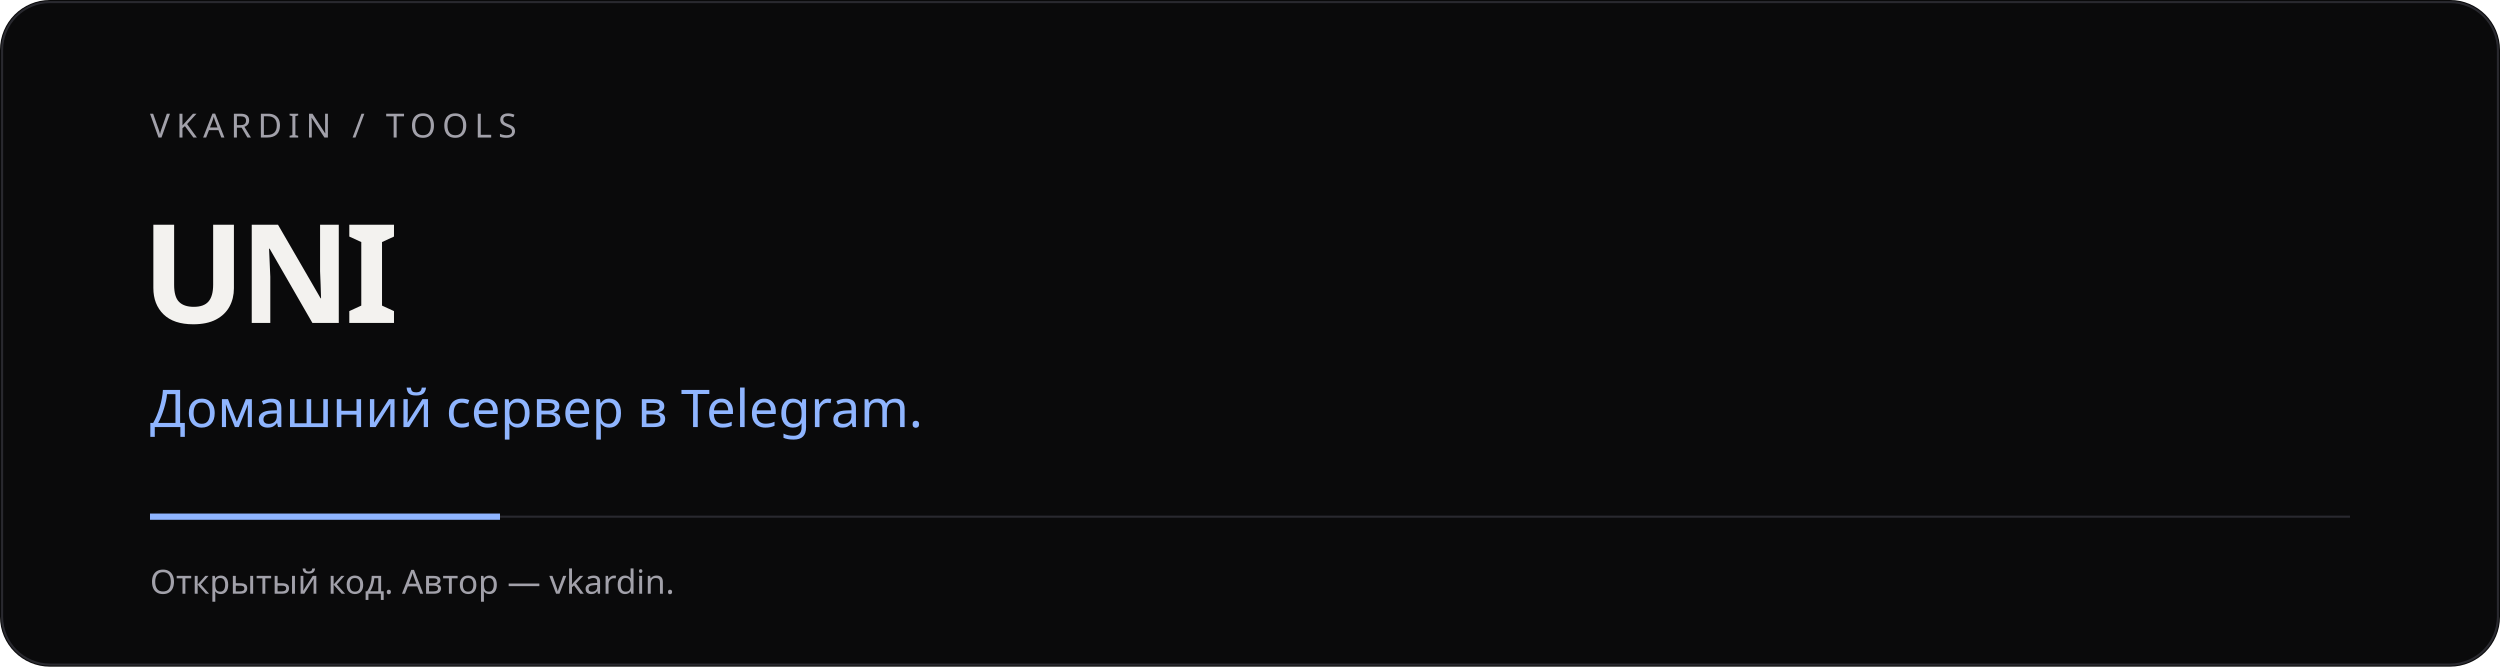
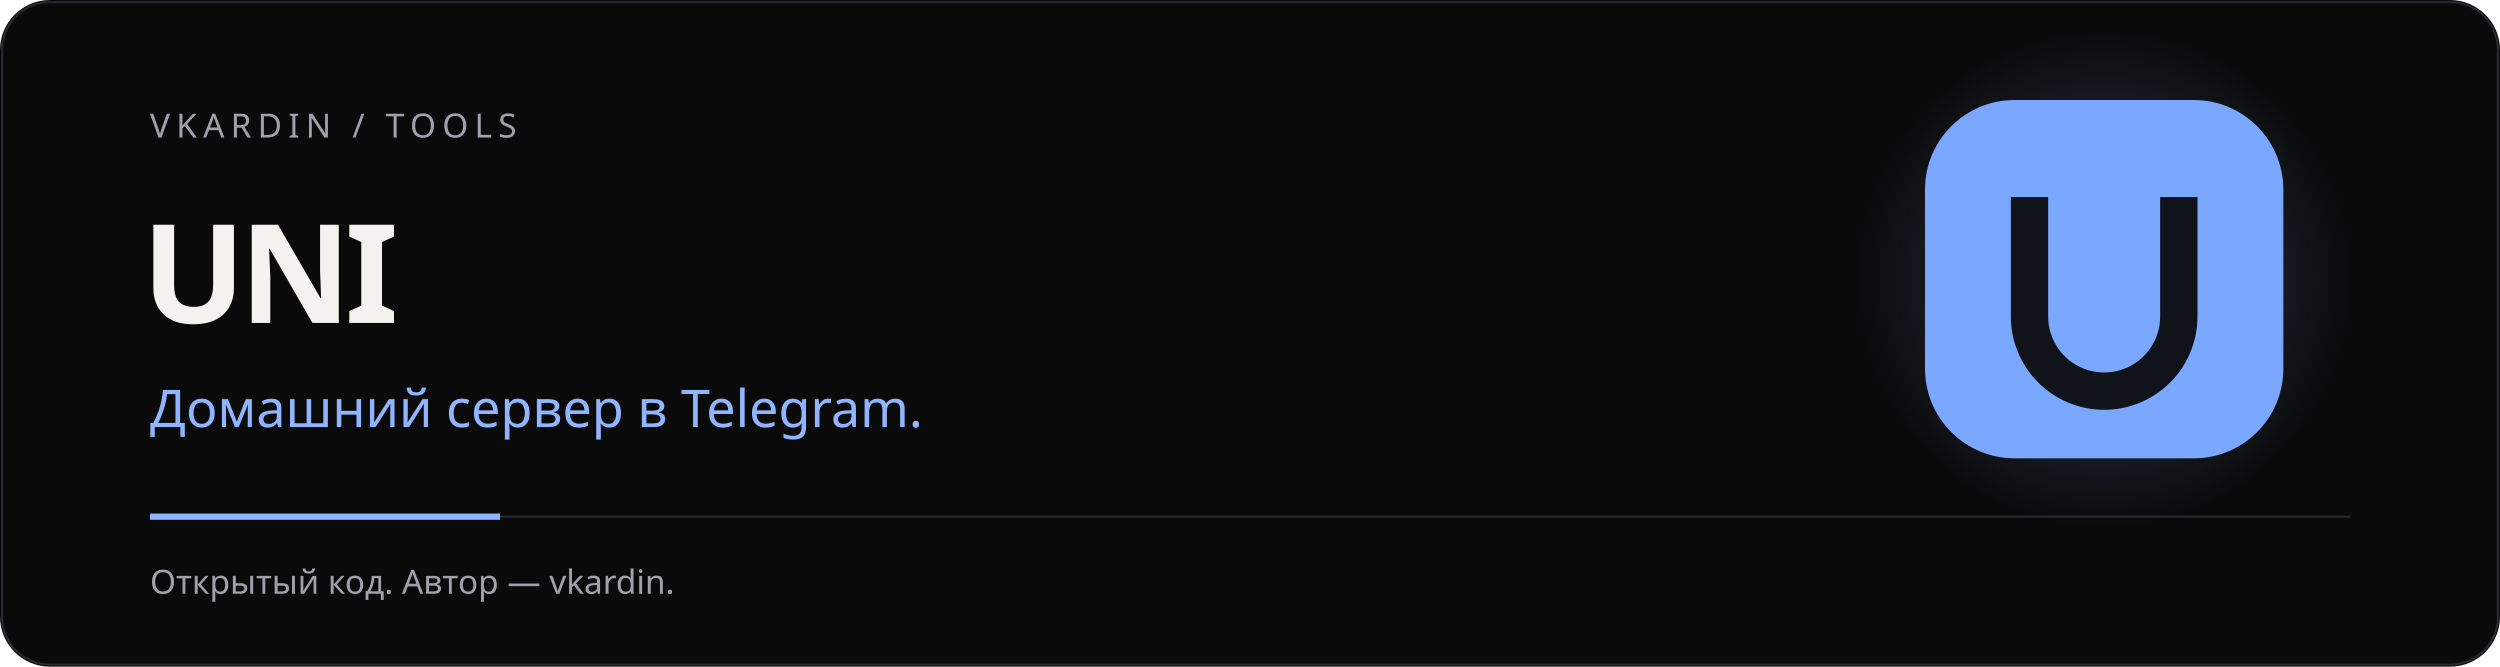
<svg xmlns="http://www.w3.org/2000/svg" width="1200" height="320" viewBox="0 0 1200 320" role="img" aria-label="UNI — vkardin">
  <rect width="1200" height="320" rx="24" fill="#0a0a0b" />
  <rect x="1" y="1" width="1198" height="318" rx="23" fill="none" stroke="#29292f" />
  <path d="M72 248H1128" stroke="#29292f" />
  <path d="M72 248H240" stroke="#8fb5ff" stroke-width="3" />
  <text x="72" y="66" fill="#a2a1aa" font-family="system-ui,sans-serif" font-size="16" letter-spacing="3">VKARDIN / TOOLS</text>
  <text x="68" y="155" fill="#f3f2ef" font-family="system-ui,sans-serif" font-size="66" font-weight="750" letter-spacing="-3">UNI</text>
  <text x="72" y="205" fill="#8fb5ff" font-family="system-ui,sans-serif" font-size="25">Домашний сервер в Telegram.</text>
  <text x="72" y="285" fill="#a2a1aa" font-family="system-ui,sans-serif" font-size="16">Открытый код. Автор — vkardin.</text>
+   <defs>
+     <radialGradient id="logoglow" cx="50%" cy="50%" r="50%">
+       <stop offset="0" stop-color="#8fb5ff" stop-opacity=".3" />
+       <stop offset="1" stop-color="#8fb5ff" stop-opacity="0" />
+     </radialGradient>
+   </defs>
+   <circle cx="1010" cy="134" r="120" fill="url(#logoglow)" />
+   <svg x="924" y="48" width="172" height="172" viewBox="0 0 48 48">
+     <rect width="48" height="48" rx="12" fill="#7aa7ff" />
+     <path d="M14 13v16a10 10 0 0 0 20 0V13" fill="none" stroke="#10131a" stroke-width="5" />
+   </svg>
</svg>
